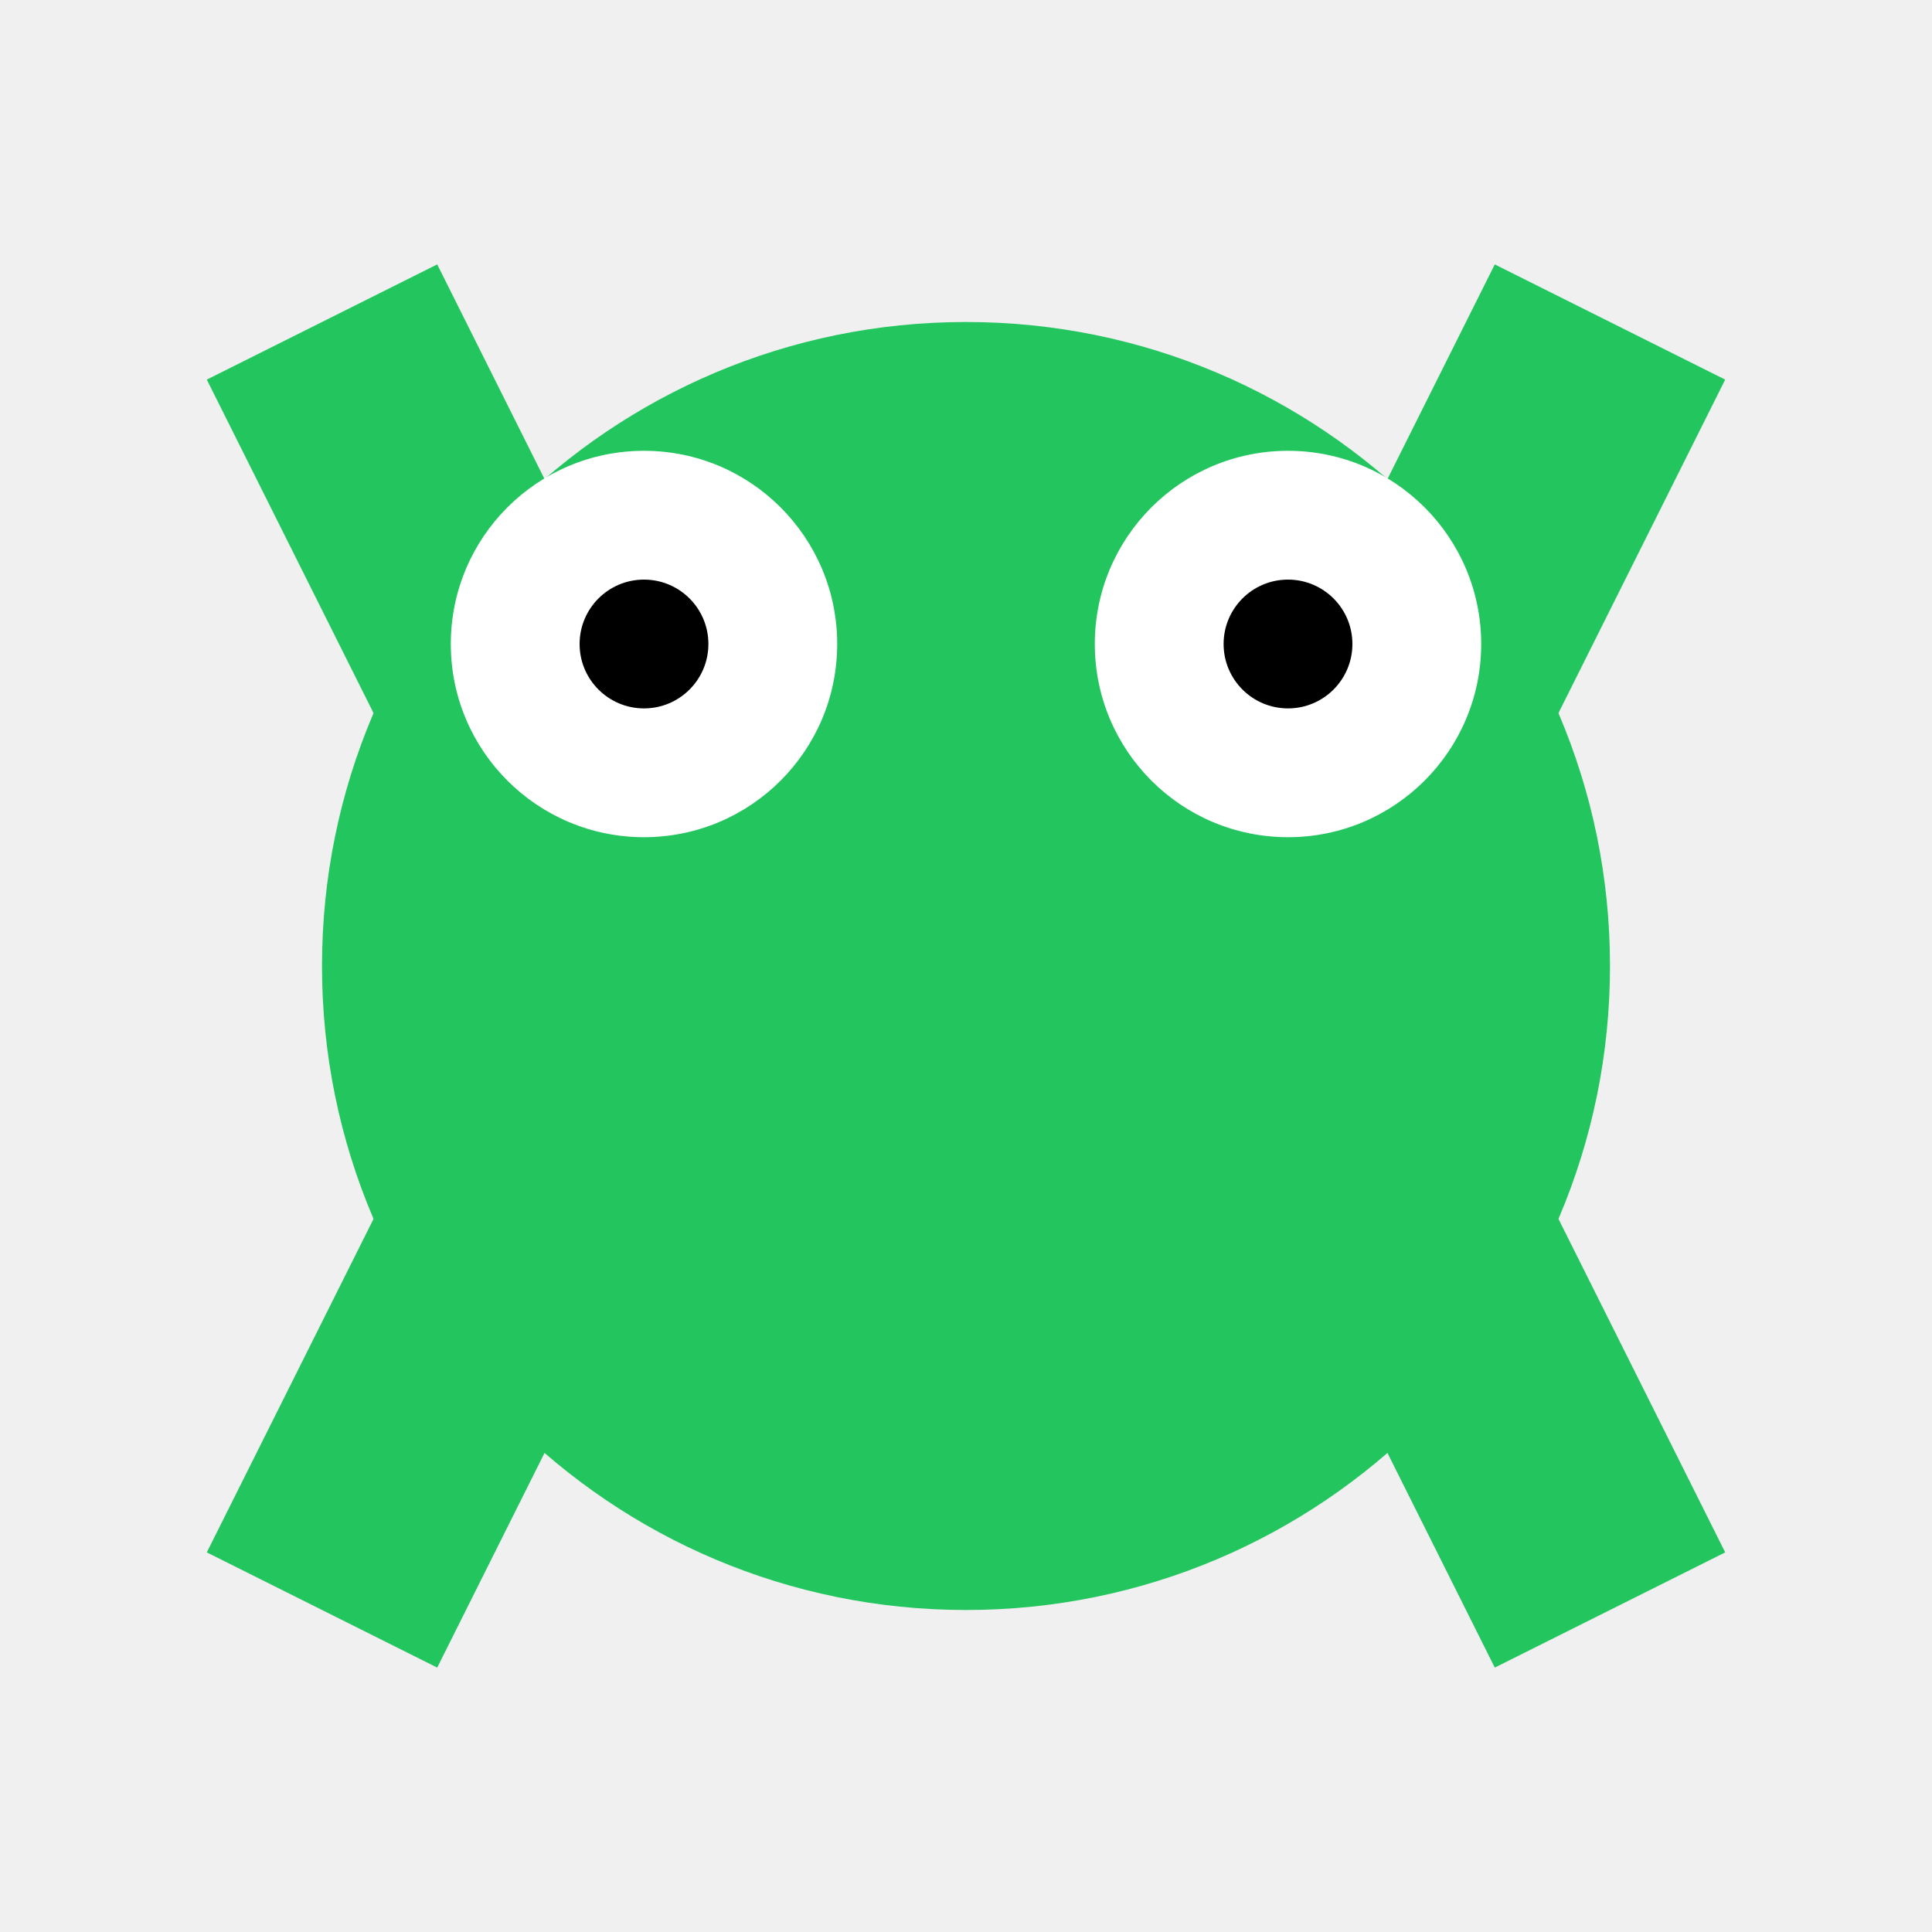
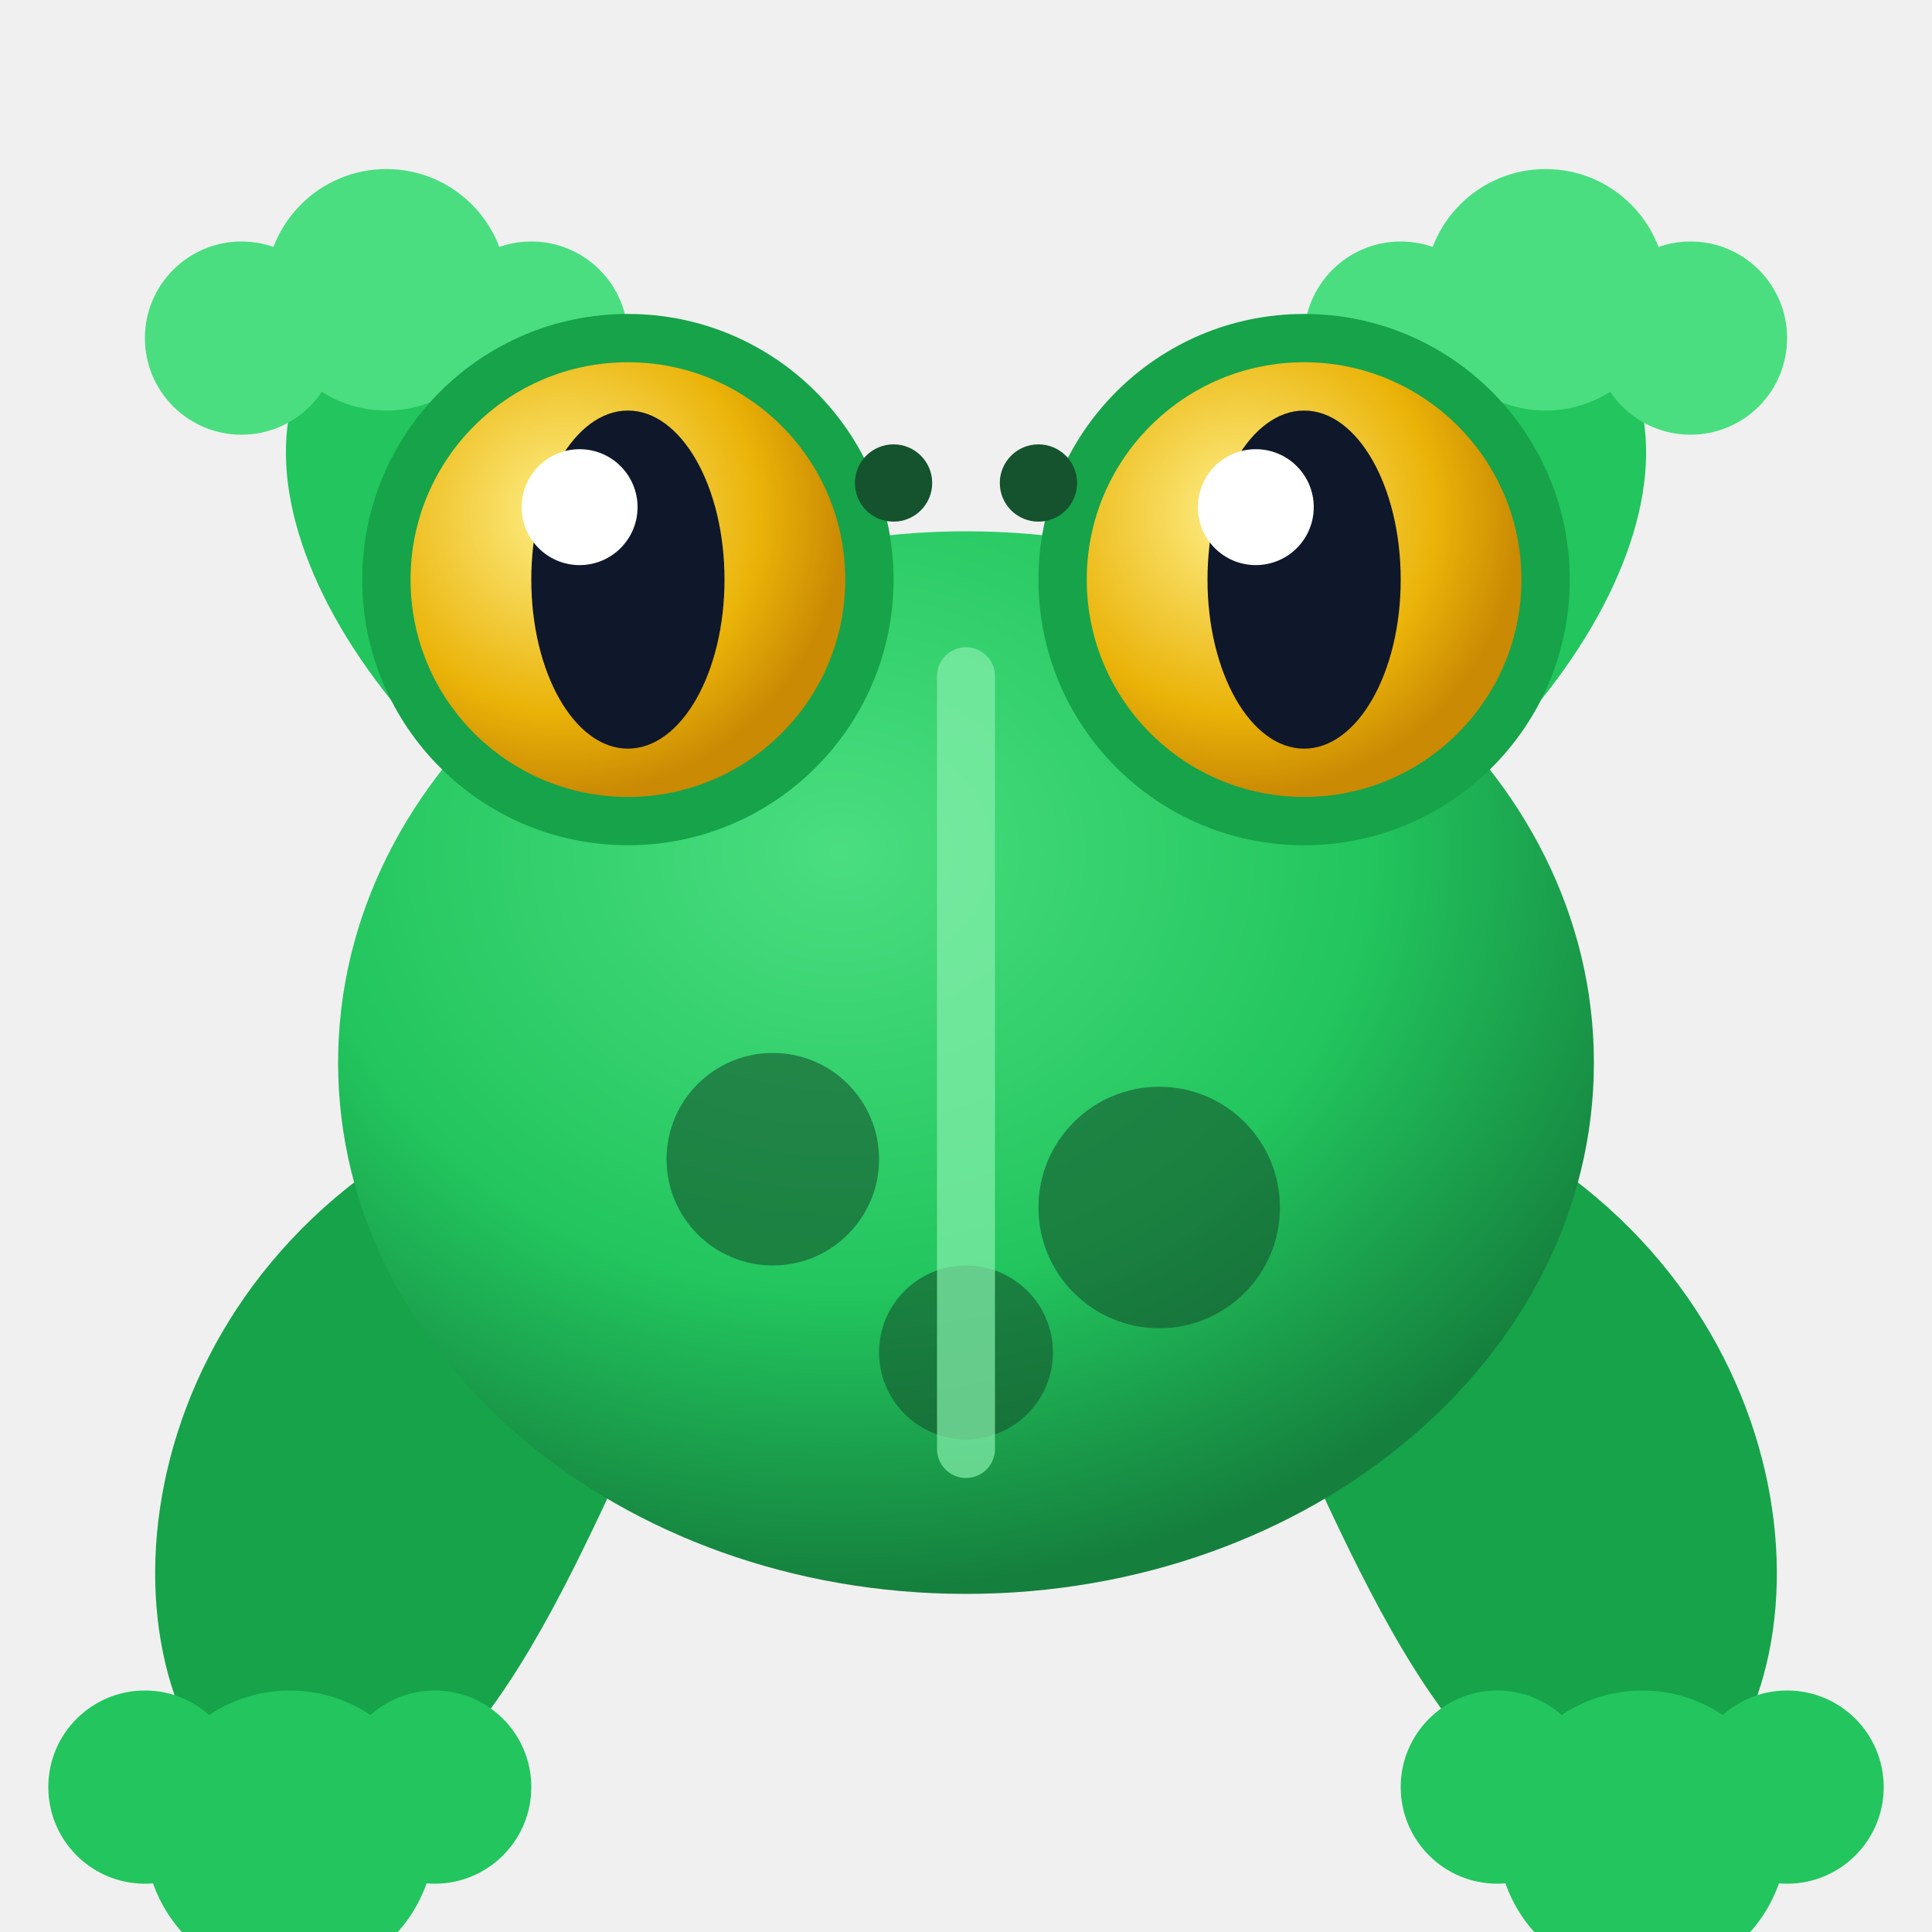
- <svg xmlns="http://www.w3.org/2000/svg" width="30" height="30" viewBox="0 0 30 30">
-   <circle cx="15" cy="15" r="10" fill="#22c55e" />
-   <path d="M5 5 L10 15 L5 25" stroke="#22c55e" stroke-width="4" fill="none" />
-   <path d="M25 5 L20 15 L25 25" stroke="#22c55e" stroke-width="4" fill="none" />
-   <circle cx="10" cy="10" r="3" fill="#fff" />
-   <circle cx="20" cy="10" r="3" fill="#fff" />
-   <circle cx="10" cy="10" r="1" fill="#000" />
-   <circle cx="20" cy="10" r="1" fill="#000" />
+ <svg xmlns="http://www.w3.org/2000/svg" width="40" height="40" viewBox="0 0 40 40" fill="none">
+   <defs>
+     <radialGradient id="frogSkin" cx="40%" cy="30%" r="70%">
+       <stop offset="0%" stop-color="#4ADE80" />
+       <stop offset="60%" stop-color="#22C55E" />
+       <stop offset="100%" stop-color="#15803D" />
+     </radialGradient>
+     <radialGradient id="frogEye" cx="35%" cy="35%" r="65%">
+       <stop offset="0%" stop-color="#FEF08A" />
+       <stop offset="70%" stop-color="#EAB308" />
+       <stop offset="100%" stop-color="#CA8A04" />
+     </radialGradient>
+   </defs>
+   <path d="M8 24 C2 28 2 36 6 38 C10 38 12 32 14 28 Z" fill="#16A34A" />
+   <circle cx="6" cy="38" r="3" fill="#22C55E" />
+   <circle cx="3" cy="37" r="2" fill="#22C55E" />
+   <circle cx="9" cy="37" r="2" fill="#22C55E" />
+   <path d="M32 24 C38 28 38 36 34 38 C30 38 28 32 26 28 Z" fill="#16A34A" />
+   <circle cx="34" cy="38" r="3" fill="#22C55E" />
+   <circle cx="31" cy="37" r="2" fill="#22C55E" />
+   <circle cx="37" cy="37" r="2" fill="#22C55E" />
+   <path d="M12 18 C6 14 4 8 8 6 C11 6 14 12 15 16 Z" fill="#22C55E" />
+   <circle cx="8" cy="6" r="2.5" fill="#4ADE80" />
+   <circle cx="5" cy="7" r="2" fill="#4ADE80" />
+   <circle cx="11" cy="7" r="2" fill="#4ADE80" />
+   <path d="M28 18 C34 14 36 8 32 6 C29 6 26 12 25 16 Z" fill="#22C55E" />
+   <circle cx="32" cy="6" r="2.5" fill="#4ADE80" />
+   <circle cx="29" cy="7" r="2" fill="#4ADE80" />
+   <circle cx="35" cy="7" r="2" fill="#4ADE80" />
+   <ellipse cx="20" cy="22" rx="13" ry="11" fill="url(#frogSkin)" />
+   <circle cx="16" cy="24" r="2.2" fill="#14532D" opacity="0.6" />
+   <circle cx="24" cy="25" r="2.5" fill="#14532D" opacity="0.6" />
+   <circle cx="20" cy="28" r="1.8" fill="#14532D" opacity="0.6" />
+   <path d="M20 14 V30" stroke="#86EFAC" stroke-width="1.2" stroke-linecap="round" opacity="0.7" />
+   <circle cx="13" cy="12" r="5.5" fill="#16A34A" />
+   <circle cx="13" cy="12" r="4.5" fill="url(#frogEye)" />
+   <ellipse cx="13" cy="12" rx="2" ry="3.5" fill="#0F172A" />
+   <circle cx="12" cy="10.5" r="1.2" fill="#FFFFFF" />
+   <circle cx="27" cy="12" r="5.5" fill="#16A34A" />
+   <circle cx="27" cy="12" r="4.5" fill="url(#frogEye)" />
+   <ellipse cx="27" cy="12" rx="2" ry="3.5" fill="#0F172A" />
+   <circle cx="26" cy="10.5" r="1.2" fill="#FFFFFF" />
+   <circle cx="18.5" cy="10" r="0.8" fill="#14532D" />
+   <circle cx="21.5" cy="10" r="0.8" fill="#14532D" />
</svg>
